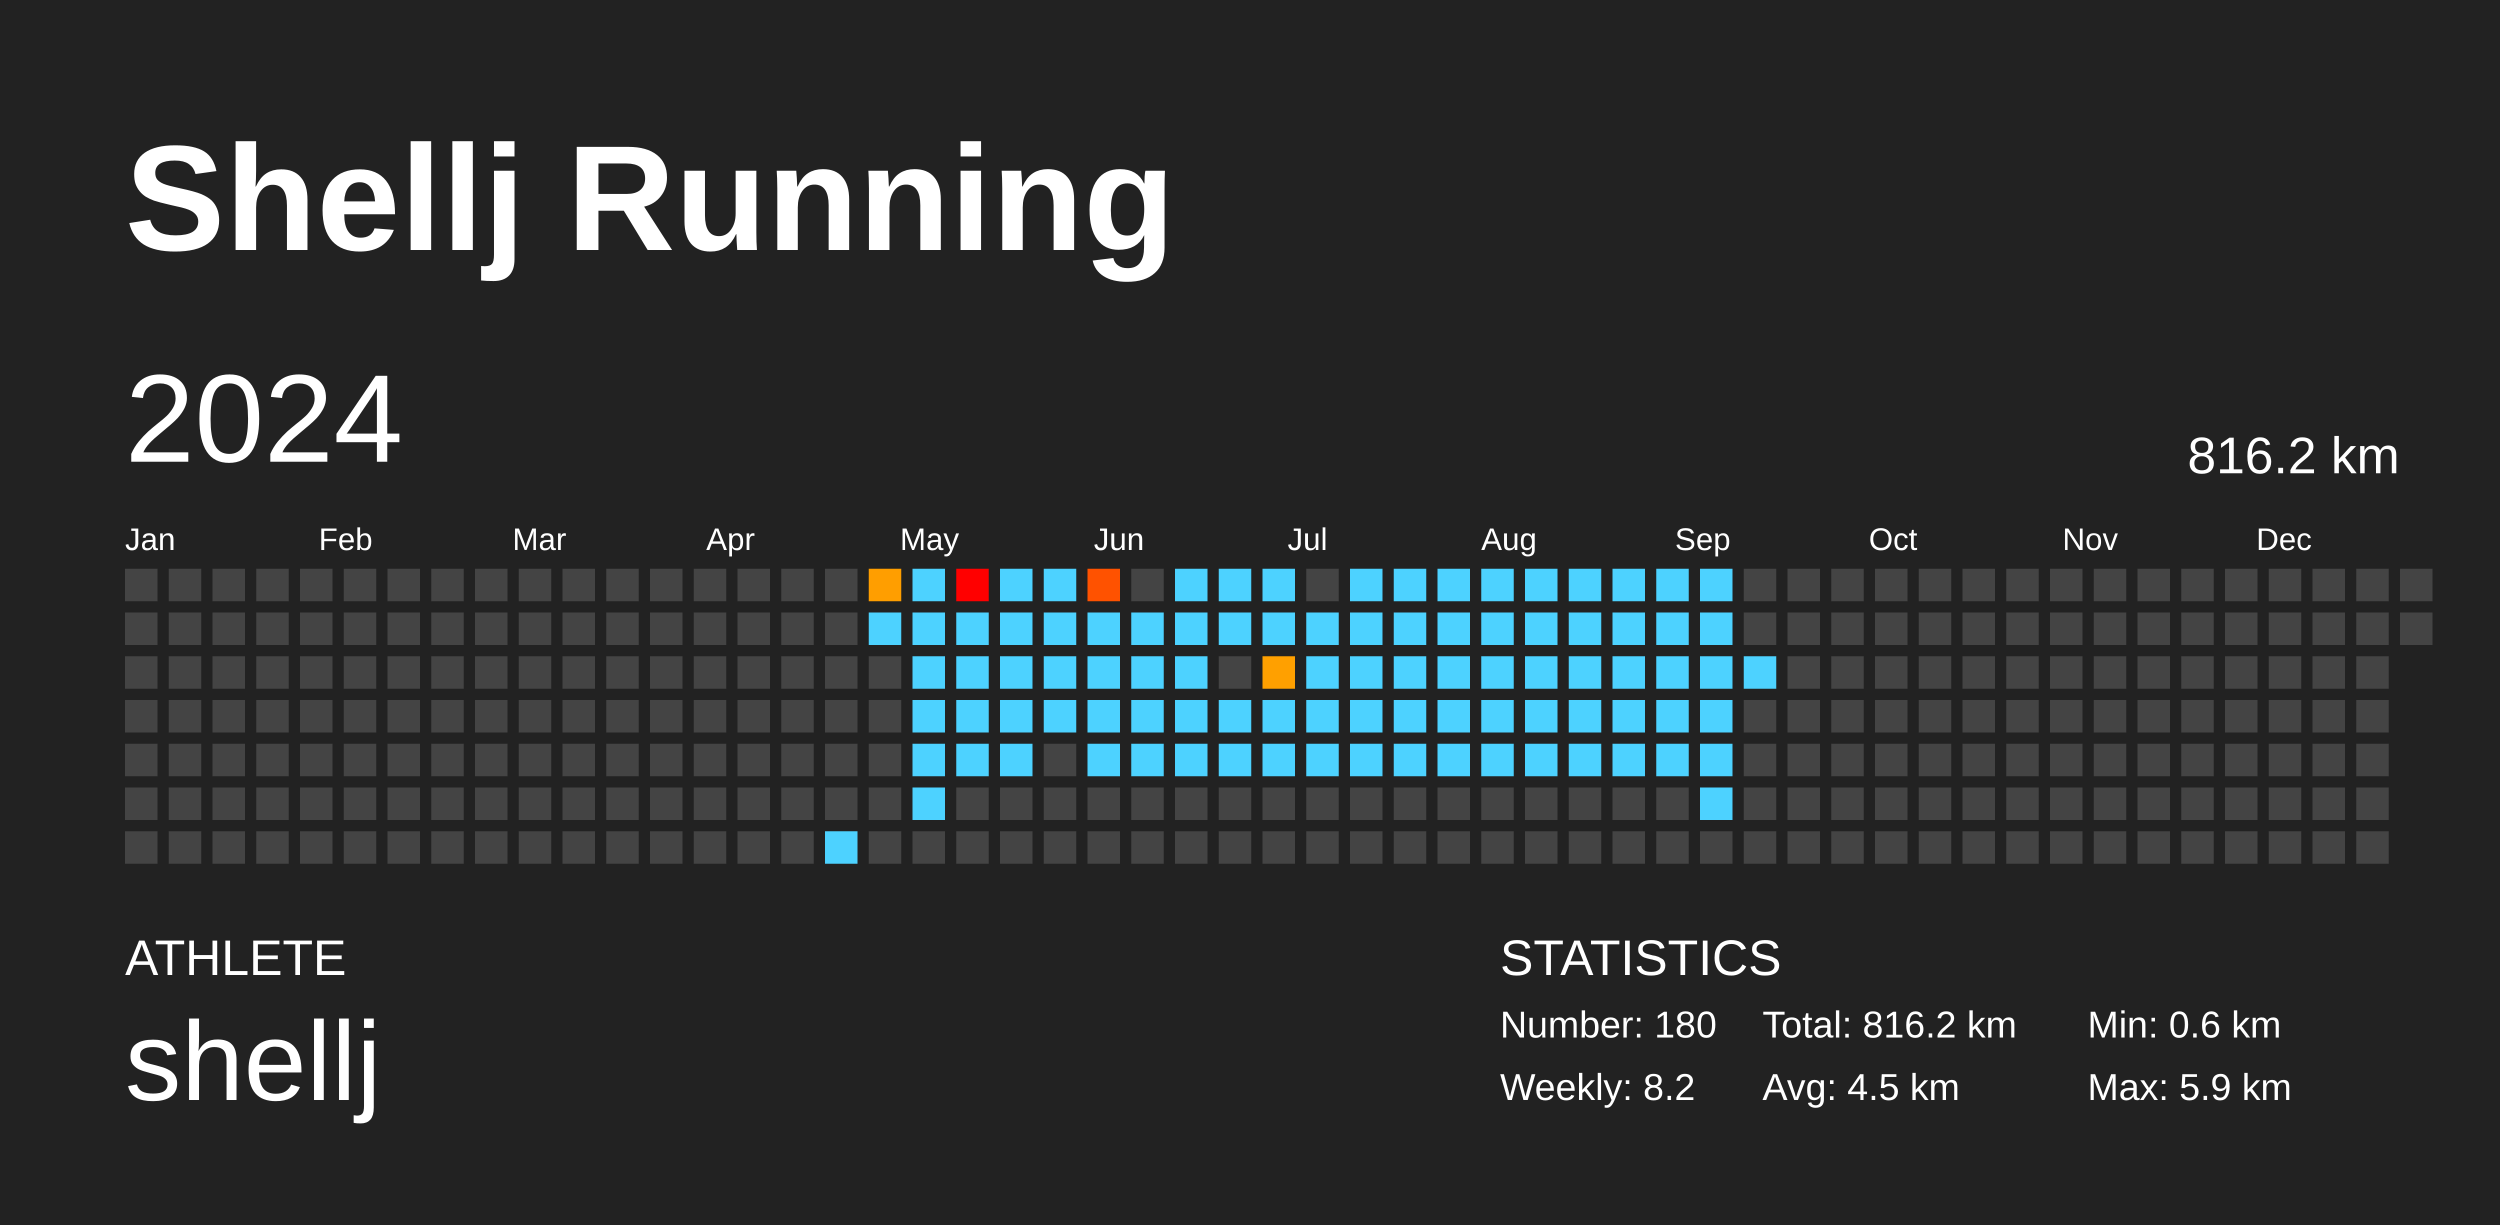
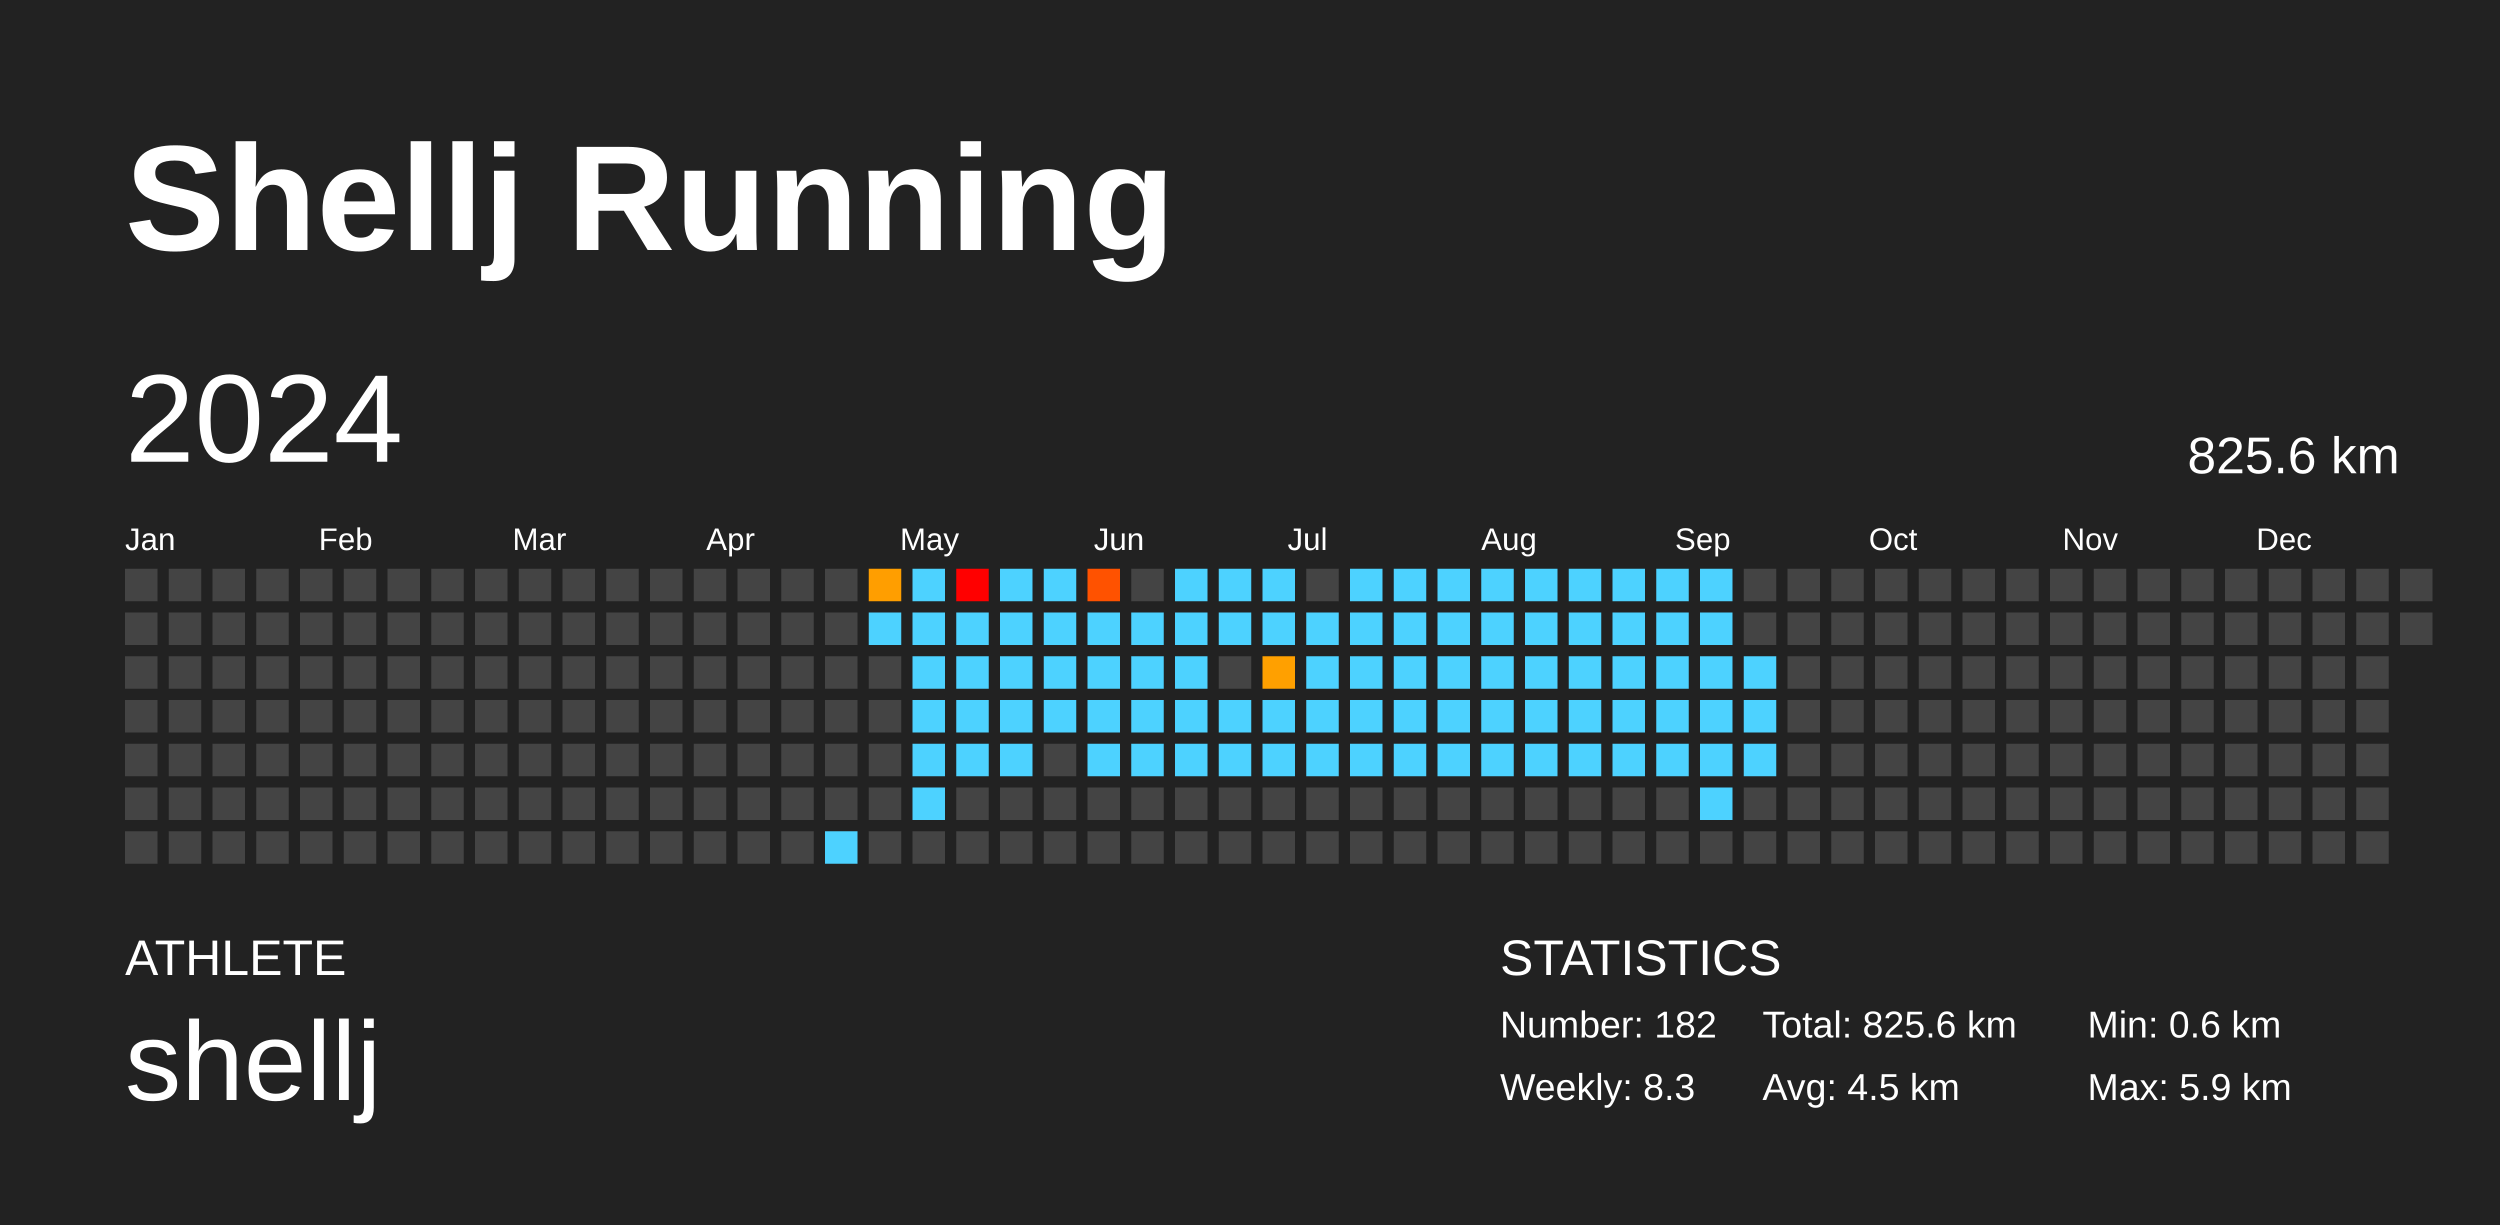
<svg xmlns="http://www.w3.org/2000/svg" baseProfile="full" height="98mm" version="1.1" viewBox="0,0,200,98" width="200mm">
  <defs />
  <rect fill="#222222" height="98" width="200" x="0" y="0" />
  <text fill="#FFFFFF" style="font-size:12px; font-family:Arial; font-weight:bold;" x="10" y="20">Shellj Running</text>
  <text fill="#FFFFFF" style="font-size:4px; font-family:Arial" x="10" y="78">ATHLETE</text>
  <text fill="#FFFFFF" style="font-size:9px; font-family:Arial" x="10" y="88">shellj</text>
  <text fill="#FFFFFF" style="font-size:4px; font-family:Arial" x="120" y="78">STATISTICS</text>
-   <text fill="#FFFFFF" style="font-size:3px; font-family:Arial" x="120" y="83">Number: 180</text>
-   <text fill="#FFFFFF" style="font-size:3px; font-family:Arial" x="120" y="88">Weekly: 8.2</text>
-   <text fill="#FFFFFF" style="font-size:3px; font-family:Arial" x="141" y="83">Total: 816.2 km</text>
+   <text fill="#FFFFFF" style="font-size:3px; font-family:Arial" x="120" y="83">Number: 182</text>
+   <text fill="#FFFFFF" style="font-size:3px; font-family:Arial" x="120" y="88">Weekly: 8.3</text>
+   <text fill="#FFFFFF" style="font-size:3px; font-family:Arial" x="141" y="83">Total: 825.6 km</text>
  <text fill="#FFFFFF" style="font-size:3px; font-family:Arial" x="141" y="88">Avg: 4.5 km</text>
  <text fill="#FFFFFF" style="font-size:3px; font-family:Arial" x="167" y="83">Min: 0.6 km</text>
  <text fill="#FFFFFF" style="font-size:3px; font-family:Arial" x="167" y="88">Max: 5.9 km</text>
  <text dominant-baseline="hanging" fill="#FFFFFF" style="font-size:10.0px; font-family:Arial;" x="10" y="30">2024</text>
-   <text dominant-baseline="hanging" fill="#FFFFFF" style="font-size:4.125px; font-family:Arial;" x="175" y="35">816.2 km</text>
+   <text dominant-baseline="hanging" fill="#FFFFFF" style="font-size:4.125px; font-family:Arial;" x="175" y="35">825.6 km</text>
  <text fill="#FFFFFF" style="font-size:2.5px; font-family:Arial" x="10.0" y="44">Jan</text>
  <text fill="#FFFFFF" style="font-size:2.5px; font-family:Arial" x="25.5" y="44">Feb</text>
  <text fill="#FFFFFF" style="font-size:2.5px; font-family:Arial" x="41.0" y="44">Mar</text>
  <text fill="#FFFFFF" style="font-size:2.5px; font-family:Arial" x="56.5" y="44">Apr</text>
  <text fill="#FFFFFF" style="font-size:2.5px; font-family:Arial" x="72.0" y="44">May</text>
  <text fill="#FFFFFF" style="font-size:2.5px; font-family:Arial" x="87.5" y="44">Jun</text>
  <text fill="#FFFFFF" style="font-size:2.5px; font-family:Arial" x="103.0" y="44">Jul</text>
  <text fill="#FFFFFF" style="font-size:2.5px; font-family:Arial" x="118.5" y="44">Aug</text>
  <text fill="#FFFFFF" style="font-size:2.5px; font-family:Arial" x="134.0" y="44">Sep</text>
  <text fill="#FFFFFF" style="font-size:2.5px; font-family:Arial" x="149.5" y="44">Oct</text>
  <text fill="#FFFFFF" style="font-size:2.5px; font-family:Arial" x="165.0" y="44">Nov</text>
  <text fill="#FFFFFF" style="font-size:2.5px; font-family:Arial" x="180.5" y="44">Dec</text>
  <rect fill="#444444" height="2.6" width="2.6" x="10.0" y="45.5" />
  <rect fill="#444444" height="2.6" width="2.6" x="10.0" y="49.0" />
  <rect fill="#444444" height="2.6" width="2.6" x="10.0" y="52.5" />
  <rect fill="#444444" height="2.6" width="2.6" x="10.0" y="56.0" />
  <rect fill="#444444" height="2.6" width="2.6" x="10.0" y="59.5" />
  <rect fill="#444444" height="2.6" width="2.6" x="10.0" y="63.0" />
  <rect fill="#444444" height="2.6" width="2.6" x="10.0" y="66.5" />
  <rect fill="#444444" height="2.6" width="2.6" x="13.5" y="45.5" />
  <rect fill="#444444" height="2.6" width="2.6" x="13.5" y="49.0" />
  <rect fill="#444444" height="2.6" width="2.6" x="13.5" y="52.5" />
  <rect fill="#444444" height="2.6" width="2.6" x="13.5" y="56.0" />
  <rect fill="#444444" height="2.6" width="2.6" x="13.5" y="59.5" />
  <rect fill="#444444" height="2.6" width="2.6" x="13.5" y="63.0" />
  <rect fill="#444444" height="2.6" width="2.6" x="13.5" y="66.5" />
  <rect fill="#444444" height="2.6" width="2.6" x="17.0" y="45.5" />
  <rect fill="#444444" height="2.6" width="2.6" x="17.0" y="49.0" />
  <rect fill="#444444" height="2.6" width="2.6" x="17.0" y="52.5" />
  <rect fill="#444444" height="2.6" width="2.6" x="17.0" y="56.0" />
  <rect fill="#444444" height="2.6" width="2.6" x="17.0" y="59.5" />
  <rect fill="#444444" height="2.6" width="2.6" x="17.0" y="63.0" />
  <rect fill="#444444" height="2.6" width="2.6" x="17.0" y="66.5" />
  <rect fill="#444444" height="2.6" width="2.6" x="20.5" y="45.5" />
  <rect fill="#444444" height="2.6" width="2.6" x="20.5" y="49.0" />
  <rect fill="#444444" height="2.6" width="2.6" x="20.5" y="52.5" />
  <rect fill="#444444" height="2.6" width="2.6" x="20.5" y="56.0" />
  <rect fill="#444444" height="2.6" width="2.6" x="20.5" y="59.5" />
  <rect fill="#444444" height="2.6" width="2.6" x="20.5" y="63.0" />
  <rect fill="#444444" height="2.6" width="2.6" x="20.5" y="66.5" />
  <rect fill="#444444" height="2.6" width="2.6" x="24.0" y="45.5" />
  <rect fill="#444444" height="2.6" width="2.6" x="24.0" y="49.0" />
  <rect fill="#444444" height="2.6" width="2.6" x="24.0" y="52.5" />
  <rect fill="#444444" height="2.6" width="2.6" x="24.0" y="56.0" />
  <rect fill="#444444" height="2.6" width="2.6" x="24.0" y="59.5" />
  <rect fill="#444444" height="2.6" width="2.6" x="24.0" y="63.0" />
  <rect fill="#444444" height="2.6" width="2.6" x="24.0" y="66.5" />
  <rect fill="#444444" height="2.6" width="2.6" x="27.5" y="45.5" />
  <rect fill="#444444" height="2.6" width="2.6" x="27.5" y="49.0" />
  <rect fill="#444444" height="2.6" width="2.6" x="27.5" y="52.5" />
  <rect fill="#444444" height="2.6" width="2.6" x="27.5" y="56.0" />
  <rect fill="#444444" height="2.6" width="2.6" x="27.5" y="59.5" />
  <rect fill="#444444" height="2.6" width="2.6" x="27.5" y="63.0" />
  <rect fill="#444444" height="2.6" width="2.6" x="27.5" y="66.5" />
  <rect fill="#444444" height="2.6" width="2.6" x="31.0" y="45.5" />
  <rect fill="#444444" height="2.6" width="2.6" x="31.0" y="49.0" />
  <rect fill="#444444" height="2.6" width="2.6" x="31.0" y="52.5" />
  <rect fill="#444444" height="2.6" width="2.6" x="31.0" y="56.0" />
  <rect fill="#444444" height="2.6" width="2.6" x="31.0" y="59.5" />
  <rect fill="#444444" height="2.6" width="2.6" x="31.0" y="63.0" />
  <rect fill="#444444" height="2.6" width="2.6" x="31.0" y="66.5" />
  <rect fill="#444444" height="2.6" width="2.6" x="34.5" y="45.5" />
  <rect fill="#444444" height="2.6" width="2.6" x="34.5" y="49.0" />
  <rect fill="#444444" height="2.6" width="2.6" x="34.5" y="52.5" />
  <rect fill="#444444" height="2.6" width="2.6" x="34.5" y="56.0" />
  <rect fill="#444444" height="2.6" width="2.6" x="34.5" y="59.5" />
  <rect fill="#444444" height="2.6" width="2.6" x="34.5" y="63.0" />
  <rect fill="#444444" height="2.6" width="2.6" x="34.5" y="66.5" />
  <rect fill="#444444" height="2.6" width="2.6" x="38.0" y="45.5" />
  <rect fill="#444444" height="2.6" width="2.6" x="38.0" y="49.0" />
  <rect fill="#444444" height="2.6" width="2.6" x="38.0" y="52.5" />
  <rect fill="#444444" height="2.6" width="2.6" x="38.0" y="56.0" />
  <rect fill="#444444" height="2.6" width="2.6" x="38.0" y="59.5" />
  <rect fill="#444444" height="2.6" width="2.6" x="38.0" y="63.0" />
  <rect fill="#444444" height="2.6" width="2.6" x="38.0" y="66.5" />
  <rect fill="#444444" height="2.6" width="2.6" x="41.5" y="45.5" />
  <rect fill="#444444" height="2.6" width="2.6" x="41.5" y="49.0" />
  <rect fill="#444444" height="2.6" width="2.6" x="41.5" y="52.5" />
  <rect fill="#444444" height="2.6" width="2.6" x="41.5" y="56.0" />
  <rect fill="#444444" height="2.6" width="2.6" x="41.5" y="59.5" />
  <rect fill="#444444" height="2.6" width="2.6" x="41.5" y="63.0" />
  <rect fill="#444444" height="2.6" width="2.6" x="41.5" y="66.5" />
  <rect fill="#444444" height="2.6" width="2.6" x="45.0" y="45.5" />
  <rect fill="#444444" height="2.6" width="2.6" x="45.0" y="49.0" />
  <rect fill="#444444" height="2.6" width="2.6" x="45.0" y="52.5" />
  <rect fill="#444444" height="2.6" width="2.6" x="45.0" y="56.0" />
  <rect fill="#444444" height="2.6" width="2.6" x="45.0" y="59.5" />
  <rect fill="#444444" height="2.6" width="2.6" x="45.0" y="63.0" />
  <rect fill="#444444" height="2.6" width="2.6" x="45.0" y="66.5" />
  <rect fill="#444444" height="2.6" width="2.6" x="48.5" y="45.5" />
  <rect fill="#444444" height="2.6" width="2.6" x="48.5" y="49.0" />
  <rect fill="#444444" height="2.6" width="2.6" x="48.5" y="52.5" />
  <rect fill="#444444" height="2.6" width="2.6" x="48.5" y="56.0" />
  <rect fill="#444444" height="2.6" width="2.6" x="48.5" y="59.5" />
  <rect fill="#444444" height="2.6" width="2.6" x="48.5" y="63.0" />
  <rect fill="#444444" height="2.6" width="2.6" x="48.5" y="66.5" />
  <rect fill="#444444" height="2.6" width="2.6" x="52.0" y="45.5" />
  <rect fill="#444444" height="2.6" width="2.6" x="52.0" y="49.0" />
  <rect fill="#444444" height="2.6" width="2.6" x="52.0" y="52.5" />
  <rect fill="#444444" height="2.6" width="2.6" x="52.0" y="56.0" />
  <rect fill="#444444" height="2.6" width="2.6" x="52.0" y="59.5" />
  <rect fill="#444444" height="2.6" width="2.6" x="52.0" y="63.0" />
  <rect fill="#444444" height="2.6" width="2.6" x="52.0" y="66.5" />
  <rect fill="#444444" height="2.6" width="2.6" x="55.5" y="45.5" />
  <rect fill="#444444" height="2.6" width="2.6" x="55.5" y="49.0" />
  <rect fill="#444444" height="2.6" width="2.6" x="55.5" y="52.5" />
  <rect fill="#444444" height="2.6" width="2.6" x="55.5" y="56.0" />
  <rect fill="#444444" height="2.6" width="2.6" x="55.5" y="59.5" />
  <rect fill="#444444" height="2.6" width="2.6" x="55.5" y="63.0" />
  <rect fill="#444444" height="2.6" width="2.6" x="55.5" y="66.5" />
  <rect fill="#444444" height="2.6" width="2.6" x="59.0" y="45.5" />
  <rect fill="#444444" height="2.6" width="2.6" x="59.0" y="49.0" />
  <rect fill="#444444" height="2.6" width="2.6" x="59.0" y="52.5" />
  <rect fill="#444444" height="2.6" width="2.6" x="59.0" y="56.0" />
  <rect fill="#444444" height="2.6" width="2.6" x="59.0" y="59.5" />
  <rect fill="#444444" height="2.6" width="2.6" x="59.0" y="63.0" />
  <rect fill="#444444" height="2.6" width="2.6" x="59.0" y="66.5" />
  <rect fill="#444444" height="2.6" width="2.6" x="62.5" y="45.5" />
  <rect fill="#444444" height="2.6" width="2.6" x="62.5" y="49.0" />
  <rect fill="#444444" height="2.6" width="2.6" x="62.5" y="52.5" />
  <rect fill="#444444" height="2.6" width="2.6" x="62.5" y="56.0" />
  <rect fill="#444444" height="2.6" width="2.6" x="62.5" y="59.5" />
  <rect fill="#444444" height="2.6" width="2.6" x="62.5" y="63.0" />
  <rect fill="#444444" height="2.6" width="2.6" x="62.5" y="66.5" />
  <rect fill="#444444" height="2.6" width="2.6" x="66.0" y="45.5" />
  <rect fill="#444444" height="2.6" width="2.6" x="66.0" y="49.0" />
  <rect fill="#444444" height="2.6" width="2.6" x="66.0" y="52.5" />
  <rect fill="#444444" height="2.6" width="2.6" x="66.0" y="56.0" />
  <rect fill="#444444" height="2.6" width="2.6" x="66.0" y="59.5" />
  <rect fill="#444444" height="2.6" width="2.6" x="66.0" y="63.0" />
  <rect fill="#4dd2ff" height="2.6" width="2.6" x="66.0" y="66.5" />
  <rect fill="#ff9e00" height="2.6" width="2.6" x="69.5" y="45.5" />
  <rect fill="#4dd2ff" height="2.6" width="2.6" x="69.5" y="49.0" />
  <rect fill="#444444" height="2.6" width="2.6" x="69.5" y="52.5" />
  <rect fill="#444444" height="2.6" width="2.6" x="69.5" y="56.0" />
  <rect fill="#444444" height="2.6" width="2.6" x="69.5" y="59.5" />
  <rect fill="#444444" height="2.6" width="2.6" x="69.5" y="63.0" />
  <rect fill="#444444" height="2.6" width="2.6" x="69.5" y="66.5" />
  <rect fill="#4dd2ff" height="2.6" width="2.6" x="73.0" y="45.5" />
  <rect fill="#4dd2ff" height="2.6" width="2.6" x="73.0" y="49.0" />
  <rect fill="#4dd2ff" height="2.6" width="2.6" x="73.0" y="52.5" />
  <rect fill="#4dd2ff" height="2.6" width="2.6" x="73.0" y="56.0" />
  <rect fill="#4dd2ff" height="2.6" width="2.6" x="73.0" y="59.5" />
  <rect fill="#4dd2ff" height="2.6" width="2.6" x="73.0" y="63.0" />
  <rect fill="#444444" height="2.6" width="2.6" x="73.0" y="66.5" />
  <rect fill="red" height="2.6" width="2.6" x="76.5" y="45.5" />
  <rect fill="#4dd2ff" height="2.6" width="2.6" x="76.5" y="49.0" />
  <rect fill="#4dd2ff" height="2.6" width="2.6" x="76.5" y="52.5" />
  <rect fill="#4dd2ff" height="2.6" width="2.6" x="76.5" y="56.0" />
  <rect fill="#4dd2ff" height="2.6" width="2.6" x="76.5" y="59.5" />
  <rect fill="#444444" height="2.6" width="2.6" x="76.5" y="63.0" />
  <rect fill="#444444" height="2.6" width="2.6" x="76.5" y="66.5" />
  <rect fill="#4dd2ff" height="2.6" width="2.6" x="80.0" y="45.5" />
  <rect fill="#4dd2ff" height="2.6" width="2.6" x="80.0" y="49.0" />
  <rect fill="#4dd2ff" height="2.6" width="2.6" x="80.0" y="52.5" />
  <rect fill="#4dd2ff" height="2.6" width="2.6" x="80.0" y="56.0" />
  <rect fill="#4dd2ff" height="2.6" width="2.6" x="80.0" y="59.5" />
  <rect fill="#444444" height="2.6" width="2.6" x="80.0" y="63.0" />
  <rect fill="#444444" height="2.6" width="2.6" x="80.0" y="66.5" />
  <rect fill="#4dd2ff" height="2.6" width="2.6" x="83.5" y="45.5" />
  <rect fill="#4dd2ff" height="2.6" width="2.6" x="83.5" y="49.0" />
  <rect fill="#4dd2ff" height="2.6" width="2.6" x="83.5" y="52.5" />
  <rect fill="#4dd2ff" height="2.6" width="2.6" x="83.5" y="56.0" />
  <rect fill="#444444" height="2.6" width="2.6" x="83.5" y="59.5" />
  <rect fill="#444444" height="2.6" width="2.6" x="83.5" y="63.0" />
  <rect fill="#444444" height="2.6" width="2.6" x="83.5" y="66.5" />
  <rect fill="#ff5200" height="2.6" width="2.6" x="87.0" y="45.5" />
  <rect fill="#4dd2ff" height="2.6" width="2.6" x="87.0" y="49.0" />
  <rect fill="#4dd2ff" height="2.6" width="2.6" x="87.0" y="52.5" />
  <rect fill="#4dd2ff" height="2.6" width="2.6" x="87.0" y="56.0" />
  <rect fill="#4dd2ff" height="2.6" width="2.6" x="87.0" y="59.5" />
  <rect fill="#444444" height="2.6" width="2.6" x="87.0" y="63.0" />
  <rect fill="#444444" height="2.6" width="2.6" x="87.0" y="66.5" />
  <rect fill="#444444" height="2.6" width="2.6" x="90.5" y="45.5" />
  <rect fill="#4dd2ff" height="2.6" width="2.6" x="90.5" y="49.0" />
  <rect fill="#4dd2ff" height="2.6" width="2.6" x="90.5" y="52.5" />
  <rect fill="#4dd2ff" height="2.6" width="2.6" x="90.5" y="56.0" />
  <rect fill="#4dd2ff" height="2.6" width="2.6" x="90.5" y="59.5" />
  <rect fill="#444444" height="2.6" width="2.6" x="90.5" y="63.0" />
  <rect fill="#444444" height="2.6" width="2.6" x="90.5" y="66.5" />
  <rect fill="#4dd2ff" height="2.6" width="2.6" x="94.0" y="45.5" />
  <rect fill="#4dd2ff" height="2.6" width="2.6" x="94.0" y="49.0" />
  <rect fill="#4dd2ff" height="2.6" width="2.6" x="94.0" y="52.5" />
  <rect fill="#4dd2ff" height="2.6" width="2.6" x="94.0" y="56.0" />
  <rect fill="#4dd2ff" height="2.6" width="2.6" x="94.0" y="59.5" />
  <rect fill="#444444" height="2.6" width="2.6" x="94.0" y="63.0" />
  <rect fill="#444444" height="2.6" width="2.6" x="94.0" y="66.5" />
  <rect fill="#4dd2ff" height="2.6" width="2.6" x="97.5" y="45.5" />
  <rect fill="#4dd2ff" height="2.6" width="2.6" x="97.5" y="49.0" />
  <rect fill="#444444" height="2.6" width="2.6" x="97.5" y="52.5" />
  <rect fill="#4dd2ff" height="2.6" width="2.6" x="97.5" y="56.0" />
  <rect fill="#4dd2ff" height="2.6" width="2.6" x="97.5" y="59.5" />
  <rect fill="#444444" height="2.6" width="2.6" x="97.5" y="63.0" />
  <rect fill="#444444" height="2.6" width="2.6" x="97.5" y="66.5" />
  <rect fill="#4dd2ff" height="2.6" width="2.6" x="101.0" y="45.5" />
  <rect fill="#4dd2ff" height="2.6" width="2.6" x="101.0" y="49.0" />
  <rect fill="#ffa000" height="2.6" width="2.6" x="101.0" y="52.5" />
  <rect fill="#4dd2ff" height="2.6" width="2.6" x="101.0" y="56.0" />
  <rect fill="#4dd2ff" height="2.6" width="2.6" x="101.0" y="59.5" />
  <rect fill="#444444" height="2.6" width="2.6" x="101.0" y="63.0" />
  <rect fill="#444444" height="2.6" width="2.6" x="101.0" y="66.5" />
  <rect fill="#444444" height="2.6" width="2.6" x="104.5" y="45.5" />
  <rect fill="#4dd2ff" height="2.6" width="2.6" x="104.5" y="49.0" />
  <rect fill="#4dd2ff" height="2.6" width="2.6" x="104.5" y="52.5" />
  <rect fill="#4dd2ff" height="2.6" width="2.6" x="104.5" y="56.0" />
  <rect fill="#4dd2ff" height="2.6" width="2.6" x="104.5" y="59.5" />
  <rect fill="#444444" height="2.6" width="2.6" x="104.5" y="63.0" />
  <rect fill="#444444" height="2.6" width="2.6" x="104.5" y="66.5" />
  <rect fill="#4dd2ff" height="2.6" width="2.6" x="108.0" y="45.5" />
  <rect fill="#4dd2ff" height="2.6" width="2.6" x="108.0" y="49.0" />
  <rect fill="#4dd2ff" height="2.6" width="2.6" x="108.0" y="52.5" />
  <rect fill="#4dd2ff" height="2.6" width="2.6" x="108.0" y="56.0" />
  <rect fill="#4dd2ff" height="2.6" width="2.6" x="108.0" y="59.5" />
  <rect fill="#444444" height="2.6" width="2.6" x="108.0" y="63.0" />
  <rect fill="#444444" height="2.6" width="2.6" x="108.0" y="66.5" />
  <rect fill="#4dd2ff" height="2.6" width="2.6" x="111.5" y="45.5" />
  <rect fill="#4dd2ff" height="2.6" width="2.6" x="111.5" y="49.0" />
  <rect fill="#4dd2ff" height="2.6" width="2.6" x="111.5" y="52.5" />
  <rect fill="#4dd2ff" height="2.6" width="2.6" x="111.5" y="56.0" />
  <rect fill="#4dd2ff" height="2.6" width="2.6" x="111.5" y="59.5" />
  <rect fill="#444444" height="2.6" width="2.6" x="111.5" y="63.0" />
  <rect fill="#444444" height="2.6" width="2.6" x="111.5" y="66.5" />
  <rect fill="#4dd2ff" height="2.6" width="2.6" x="115.0" y="45.5" />
  <rect fill="#4dd2ff" height="2.6" width="2.6" x="115.0" y="49.0" />
  <rect fill="#4dd2ff" height="2.6" width="2.6" x="115.0" y="52.5" />
  <rect fill="#4dd2ff" height="2.6" width="2.6" x="115.0" y="56.0" />
  <rect fill="#4dd2ff" height="2.6" width="2.6" x="115.0" y="59.5" />
  <rect fill="#444444" height="2.6" width="2.6" x="115.0" y="63.0" />
  <rect fill="#444444" height="2.6" width="2.6" x="115.0" y="66.5" />
  <rect fill="#4dd2ff" height="2.6" width="2.6" x="118.5" y="45.5" />
  <rect fill="#4dd2ff" height="2.6" width="2.6" x="118.5" y="49.0" />
  <rect fill="#4dd2ff" height="2.6" width="2.6" x="118.5" y="52.5" />
  <rect fill="#4dd2ff" height="2.6" width="2.6" x="118.5" y="56.0" />
  <rect fill="#4dd2ff" height="2.6" width="2.6" x="118.5" y="59.5" />
  <rect fill="#444444" height="2.6" width="2.6" x="118.5" y="63.0" />
  <rect fill="#444444" height="2.6" width="2.6" x="118.5" y="66.5" />
  <rect fill="#4dd2ff" height="2.6" width="2.6" x="122.0" y="45.5" />
  <rect fill="#4dd2ff" height="2.6" width="2.6" x="122.0" y="49.0" />
  <rect fill="#4dd2ff" height="2.6" width="2.6" x="122.0" y="52.5" />
  <rect fill="#4dd2ff" height="2.6" width="2.6" x="122.0" y="56.0" />
  <rect fill="#4dd2ff" height="2.6" width="2.6" x="122.0" y="59.5" />
  <rect fill="#444444" height="2.6" width="2.6" x="122.0" y="63.0" />
  <rect fill="#444444" height="2.6" width="2.6" x="122.0" y="66.5" />
  <rect fill="#4dd2ff" height="2.6" width="2.6" x="125.5" y="45.5" />
  <rect fill="#4dd2ff" height="2.6" width="2.6" x="125.5" y="49.0" />
  <rect fill="#4dd2ff" height="2.6" width="2.6" x="125.5" y="52.5" />
  <rect fill="#4dd2ff" height="2.6" width="2.6" x="125.5" y="56.0" />
  <rect fill="#4dd2ff" height="2.6" width="2.6" x="125.5" y="59.5" />
  <rect fill="#444444" height="2.6" width="2.6" x="125.5" y="63.0" />
  <rect fill="#444444" height="2.6" width="2.6" x="125.5" y="66.5" />
  <rect fill="#4dd2ff" height="2.6" width="2.6" x="129.0" y="45.5" />
  <rect fill="#4dd2ff" height="2.6" width="2.6" x="129.0" y="49.0" />
  <rect fill="#4dd2ff" height="2.6" width="2.6" x="129.0" y="52.5" />
  <rect fill="#4dd2ff" height="2.6" width="2.6" x="129.0" y="56.0" />
  <rect fill="#4dd2ff" height="2.6" width="2.6" x="129.0" y="59.5" />
  <rect fill="#444444" height="2.6" width="2.6" x="129.0" y="63.0" />
  <rect fill="#444444" height="2.6" width="2.6" x="129.0" y="66.5" />
  <rect fill="#4dd2ff" height="2.6" width="2.6" x="132.5" y="45.5" />
  <rect fill="#4dd2ff" height="2.6" width="2.6" x="132.5" y="49.0" />
  <rect fill="#4dd2ff" height="2.6" width="2.6" x="132.5" y="52.5" />
  <rect fill="#4dd2ff" height="2.6" width="2.6" x="132.5" y="56.0" />
  <rect fill="#4dd2ff" height="2.6" width="2.6" x="132.5" y="59.5" />
  <rect fill="#444444" height="2.6" width="2.6" x="132.5" y="63.0" />
  <rect fill="#444444" height="2.6" width="2.6" x="132.5" y="66.5" />
  <rect fill="#4dd2ff" height="2.6" width="2.6" x="136.0" y="45.5" />
  <rect fill="#4dd2ff" height="2.6" width="2.6" x="136.0" y="49.0" />
  <rect fill="#4dd2ff" height="2.6" width="2.6" x="136.0" y="52.5" />
  <rect fill="#4dd2ff" height="2.6" width="2.6" x="136.0" y="56.0" />
  <rect fill="#4dd2ff" height="2.6" width="2.6" x="136.0" y="59.5" />
  <rect fill="#4dd2ff" height="2.6" width="2.6" x="136.0" y="63.0" />
  <rect fill="#444444" height="2.6" width="2.6" x="136.0" y="66.5" />
  <rect fill="#444444" height="2.6" width="2.6" x="139.5" y="45.5" />
  <rect fill="#444444" height="2.6" width="2.6" x="139.5" y="49.0" />
  <rect fill="#4dd2ff" height="2.6" width="2.6" x="139.5" y="52.5" />
-   <rect fill="#444444" height="2.6" width="2.6" x="139.5" y="56.0" />
-   <rect fill="#444444" height="2.6" width="2.6" x="139.5" y="59.5" />
+   <rect fill="#4dd2ff" height="2.6" width="2.6" x="139.5" y="56.0" />
+   <rect fill="#4dd2ff" height="2.6" width="2.6" x="139.5" y="59.5" />
  <rect fill="#444444" height="2.6" width="2.6" x="139.5" y="63.0" />
  <rect fill="#444444" height="2.6" width="2.6" x="139.5" y="66.5" />
  <rect fill="#444444" height="2.6" width="2.6" x="143.0" y="45.5" />
  <rect fill="#444444" height="2.6" width="2.6" x="143.0" y="49.0" />
  <rect fill="#444444" height="2.6" width="2.6" x="143.0" y="52.5" />
  <rect fill="#444444" height="2.6" width="2.6" x="143.0" y="56.0" />
  <rect fill="#444444" height="2.6" width="2.6" x="143.0" y="59.5" />
  <rect fill="#444444" height="2.6" width="2.6" x="143.0" y="63.0" />
  <rect fill="#444444" height="2.6" width="2.6" x="143.0" y="66.5" />
  <rect fill="#444444" height="2.6" width="2.6" x="146.5" y="45.5" />
  <rect fill="#444444" height="2.6" width="2.6" x="146.5" y="49.0" />
  <rect fill="#444444" height="2.6" width="2.6" x="146.5" y="52.5" />
  <rect fill="#444444" height="2.6" width="2.6" x="146.5" y="56.0" />
  <rect fill="#444444" height="2.6" width="2.6" x="146.5" y="59.5" />
  <rect fill="#444444" height="2.6" width="2.6" x="146.5" y="63.0" />
  <rect fill="#444444" height="2.6" width="2.6" x="146.5" y="66.5" />
  <rect fill="#444444" height="2.6" width="2.6" x="150.0" y="45.5" />
  <rect fill="#444444" height="2.6" width="2.6" x="150.0" y="49.0" />
  <rect fill="#444444" height="2.6" width="2.6" x="150.0" y="52.5" />
  <rect fill="#444444" height="2.6" width="2.6" x="150.0" y="56.0" />
  <rect fill="#444444" height="2.6" width="2.6" x="150.0" y="59.5" />
  <rect fill="#444444" height="2.6" width="2.6" x="150.0" y="63.0" />
  <rect fill="#444444" height="2.6" width="2.6" x="150.0" y="66.5" />
  <rect fill="#444444" height="2.6" width="2.6" x="153.5" y="45.5" />
  <rect fill="#444444" height="2.6" width="2.6" x="153.5" y="49.0" />
  <rect fill="#444444" height="2.6" width="2.6" x="153.5" y="52.5" />
  <rect fill="#444444" height="2.6" width="2.6" x="153.5" y="56.0" />
  <rect fill="#444444" height="2.6" width="2.6" x="153.5" y="59.5" />
  <rect fill="#444444" height="2.6" width="2.6" x="153.5" y="63.0" />
  <rect fill="#444444" height="2.6" width="2.6" x="153.5" y="66.5" />
  <rect fill="#444444" height="2.6" width="2.6" x="157.0" y="45.5" />
  <rect fill="#444444" height="2.6" width="2.6" x="157.0" y="49.0" />
  <rect fill="#444444" height="2.6" width="2.6" x="157.0" y="52.5" />
  <rect fill="#444444" height="2.6" width="2.6" x="157.0" y="56.0" />
  <rect fill="#444444" height="2.6" width="2.6" x="157.0" y="59.5" />
  <rect fill="#444444" height="2.6" width="2.6" x="157.0" y="63.0" />
  <rect fill="#444444" height="2.6" width="2.6" x="157.0" y="66.5" />
  <rect fill="#444444" height="2.6" width="2.6" x="160.5" y="45.5" />
  <rect fill="#444444" height="2.6" width="2.6" x="160.5" y="49.0" />
  <rect fill="#444444" height="2.6" width="2.6" x="160.5" y="52.5" />
  <rect fill="#444444" height="2.6" width="2.6" x="160.5" y="56.0" />
  <rect fill="#444444" height="2.6" width="2.6" x="160.5" y="59.5" />
  <rect fill="#444444" height="2.6" width="2.6" x="160.5" y="63.0" />
  <rect fill="#444444" height="2.6" width="2.6" x="160.5" y="66.5" />
  <rect fill="#444444" height="2.6" width="2.6" x="164.0" y="45.5" />
  <rect fill="#444444" height="2.6" width="2.6" x="164.0" y="49.0" />
  <rect fill="#444444" height="2.6" width="2.6" x="164.0" y="52.5" />
  <rect fill="#444444" height="2.6" width="2.6" x="164.0" y="56.0" />
  <rect fill="#444444" height="2.6" width="2.6" x="164.0" y="59.5" />
  <rect fill="#444444" height="2.6" width="2.6" x="164.0" y="63.0" />
  <rect fill="#444444" height="2.6" width="2.6" x="164.0" y="66.5" />
  <rect fill="#444444" height="2.6" width="2.6" x="167.5" y="45.5" />
  <rect fill="#444444" height="2.6" width="2.6" x="167.5" y="49.0" />
  <rect fill="#444444" height="2.6" width="2.6" x="167.5" y="52.5" />
  <rect fill="#444444" height="2.6" width="2.6" x="167.5" y="56.0" />
  <rect fill="#444444" height="2.6" width="2.6" x="167.5" y="59.5" />
  <rect fill="#444444" height="2.6" width="2.6" x="167.5" y="63.0" />
  <rect fill="#444444" height="2.6" width="2.6" x="167.5" y="66.5" />
  <rect fill="#444444" height="2.6" width="2.6" x="171.0" y="45.5" />
  <rect fill="#444444" height="2.6" width="2.6" x="171.0" y="49.0" />
  <rect fill="#444444" height="2.6" width="2.6" x="171.0" y="52.5" />
  <rect fill="#444444" height="2.6" width="2.6" x="171.0" y="56.0" />
  <rect fill="#444444" height="2.6" width="2.6" x="171.0" y="59.5" />
  <rect fill="#444444" height="2.6" width="2.6" x="171.0" y="63.0" />
  <rect fill="#444444" height="2.6" width="2.6" x="171.0" y="66.5" />
  <rect fill="#444444" height="2.6" width="2.6" x="174.5" y="45.5" />
  <rect fill="#444444" height="2.6" width="2.6" x="174.5" y="49.0" />
  <rect fill="#444444" height="2.6" width="2.6" x="174.5" y="52.5" />
  <rect fill="#444444" height="2.6" width="2.6" x="174.5" y="56.0" />
  <rect fill="#444444" height="2.6" width="2.6" x="174.5" y="59.5" />
  <rect fill="#444444" height="2.6" width="2.6" x="174.5" y="63.0" />
  <rect fill="#444444" height="2.6" width="2.6" x="174.5" y="66.5" />
  <rect fill="#444444" height="2.6" width="2.6" x="178.0" y="45.5" />
  <rect fill="#444444" height="2.6" width="2.6" x="178.0" y="49.0" />
  <rect fill="#444444" height="2.6" width="2.6" x="178.0" y="52.5" />
  <rect fill="#444444" height="2.6" width="2.6" x="178.0" y="56.0" />
  <rect fill="#444444" height="2.6" width="2.6" x="178.0" y="59.5" />
  <rect fill="#444444" height="2.6" width="2.6" x="178.0" y="63.0" />
  <rect fill="#444444" height="2.6" width="2.6" x="178.0" y="66.5" />
  <rect fill="#444444" height="2.6" width="2.6" x="181.5" y="45.5" />
  <rect fill="#444444" height="2.6" width="2.6" x="181.5" y="49.0" />
  <rect fill="#444444" height="2.6" width="2.6" x="181.5" y="52.5" />
  <rect fill="#444444" height="2.6" width="2.6" x="181.5" y="56.0" />
  <rect fill="#444444" height="2.6" width="2.6" x="181.5" y="59.5" />
  <rect fill="#444444" height="2.6" width="2.6" x="181.5" y="63.0" />
  <rect fill="#444444" height="2.6" width="2.6" x="181.5" y="66.5" />
  <rect fill="#444444" height="2.6" width="2.6" x="185.0" y="45.5" />
  <rect fill="#444444" height="2.6" width="2.6" x="185.0" y="49.0" />
  <rect fill="#444444" height="2.6" width="2.6" x="185.0" y="52.5" />
  <rect fill="#444444" height="2.6" width="2.6" x="185.0" y="56.0" />
  <rect fill="#444444" height="2.6" width="2.6" x="185.0" y="59.5" />
  <rect fill="#444444" height="2.6" width="2.6" x="185.0" y="63.0" />
  <rect fill="#444444" height="2.6" width="2.6" x="185.0" y="66.5" />
  <rect fill="#444444" height="2.6" width="2.6" x="188.5" y="45.5" />
  <rect fill="#444444" height="2.6" width="2.6" x="188.5" y="49.0" />
  <rect fill="#444444" height="2.6" width="2.6" x="188.5" y="52.5" />
  <rect fill="#444444" height="2.6" width="2.6" x="188.5" y="56.0" />
  <rect fill="#444444" height="2.6" width="2.6" x="188.5" y="59.5" />
  <rect fill="#444444" height="2.6" width="2.6" x="188.5" y="63.0" />
  <rect fill="#444444" height="2.6" width="2.6" x="188.5" y="66.5" />
  <rect fill="#444444" height="2.6" width="2.6" x="192.0" y="45.5" />
  <rect fill="#444444" height="2.6" width="2.6" x="192.0" y="49.0" />
</svg>
